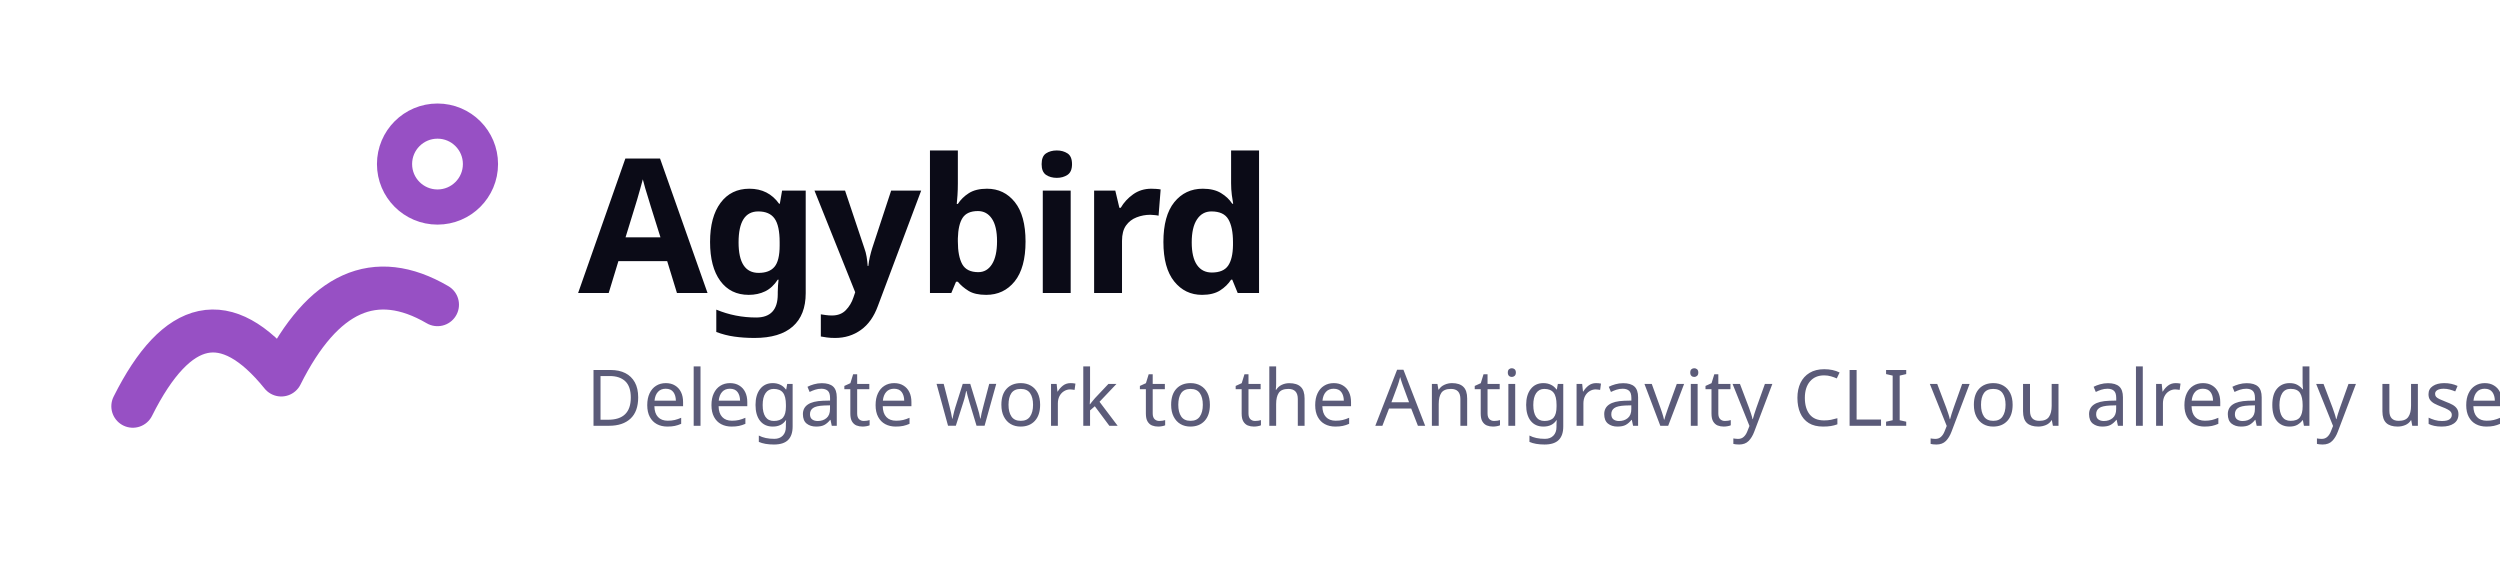
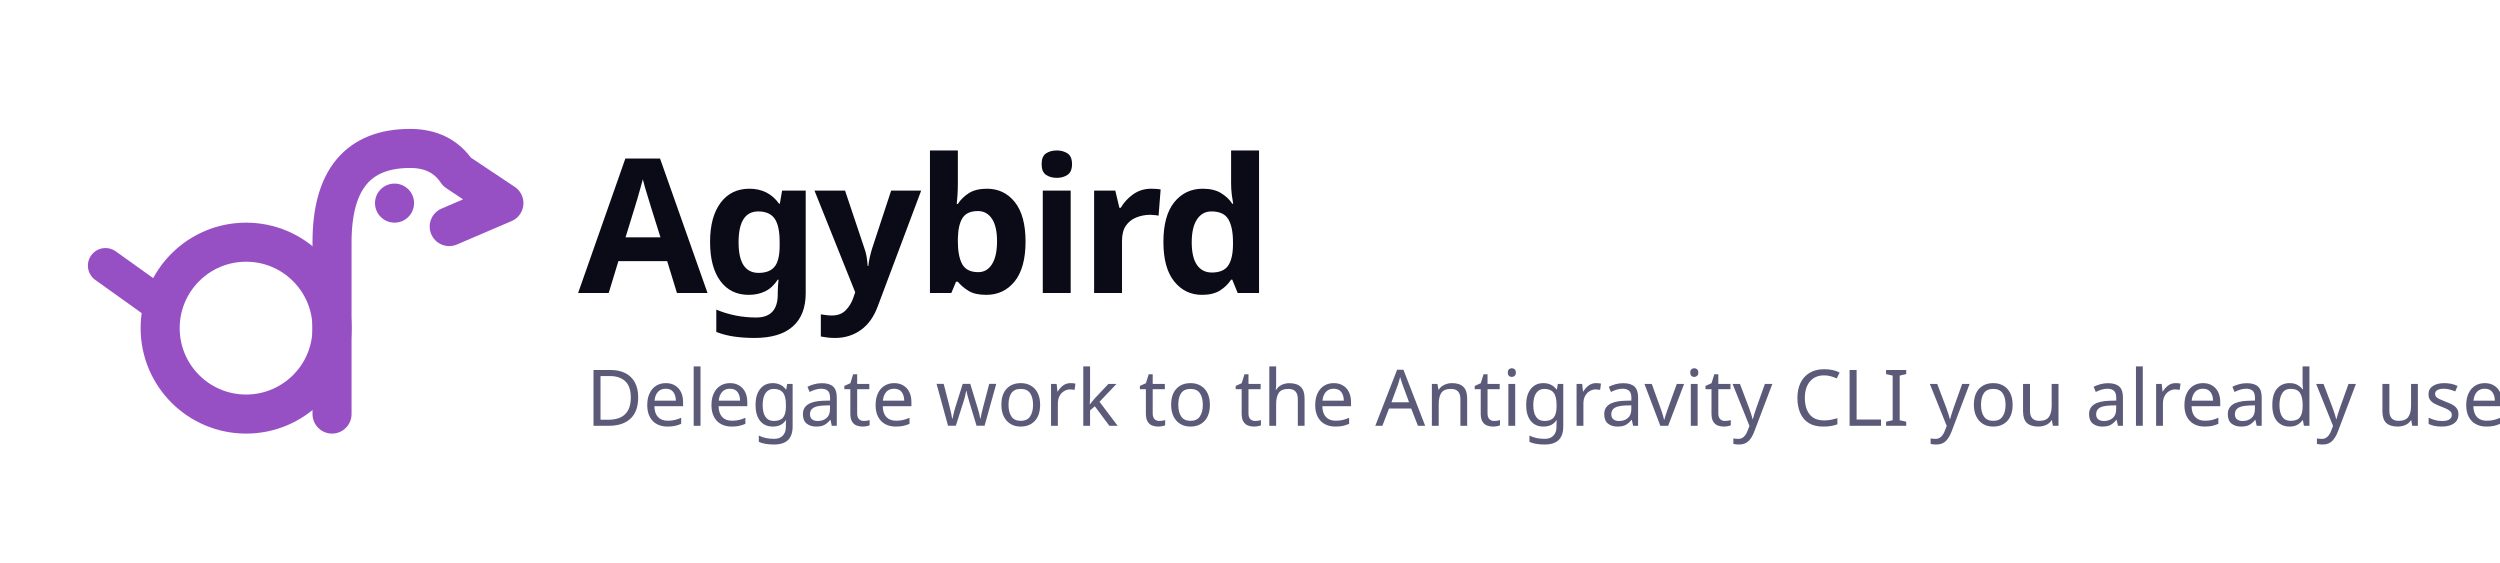
<svg xmlns="http://www.w3.org/2000/svg" width="640" height="144" viewBox="0 0 640 144" role="img" aria-labelledby="title">
  <g transform="translate(14 8)">
-     <path d="M20 96 Q37 62 58 88 Q74 56 98 70" fill="none" stroke="#9750C4" stroke-width="11" stroke-linecap="round" stroke-linejoin="round" />
-     <circle cx="98" cy="34" r="11" fill="none" stroke="#9750C4" stroke-width="9" />
+     <circle cx="49" cy="76" r="22" fill="none" stroke="#9750C4" stroke-width="10" stroke-linecap="round" stroke-linejoin="round" />
+     <path d="M71 98 V54 Q71 30 91 30 Q99 30 103 36 L115 44 L101 50" fill="none" stroke="#9750C4" stroke-width="10" stroke-linecap="round" stroke-linejoin="round" />
+     <path d="M27 70 L13 60" fill="none" stroke="#9750C4" stroke-width="9" stroke-linecap="round" stroke-linejoin="round" />
+     <circle cx="87" cy="44" r="5" fill="#9750C4" />
  </g>
  <text x="148" y="75" font-family="system-ui, sans-serif" font-size="48" font-weight="650" letter-spacing="-1.5" fill="#0B0B17">Agybird</text>
  <text x="150" y="109" font-family="system-ui, sans-serif" font-size="20" fill="#5B5B79">Delegate work to the Antigravity CLI you already use.</text>
</svg>
